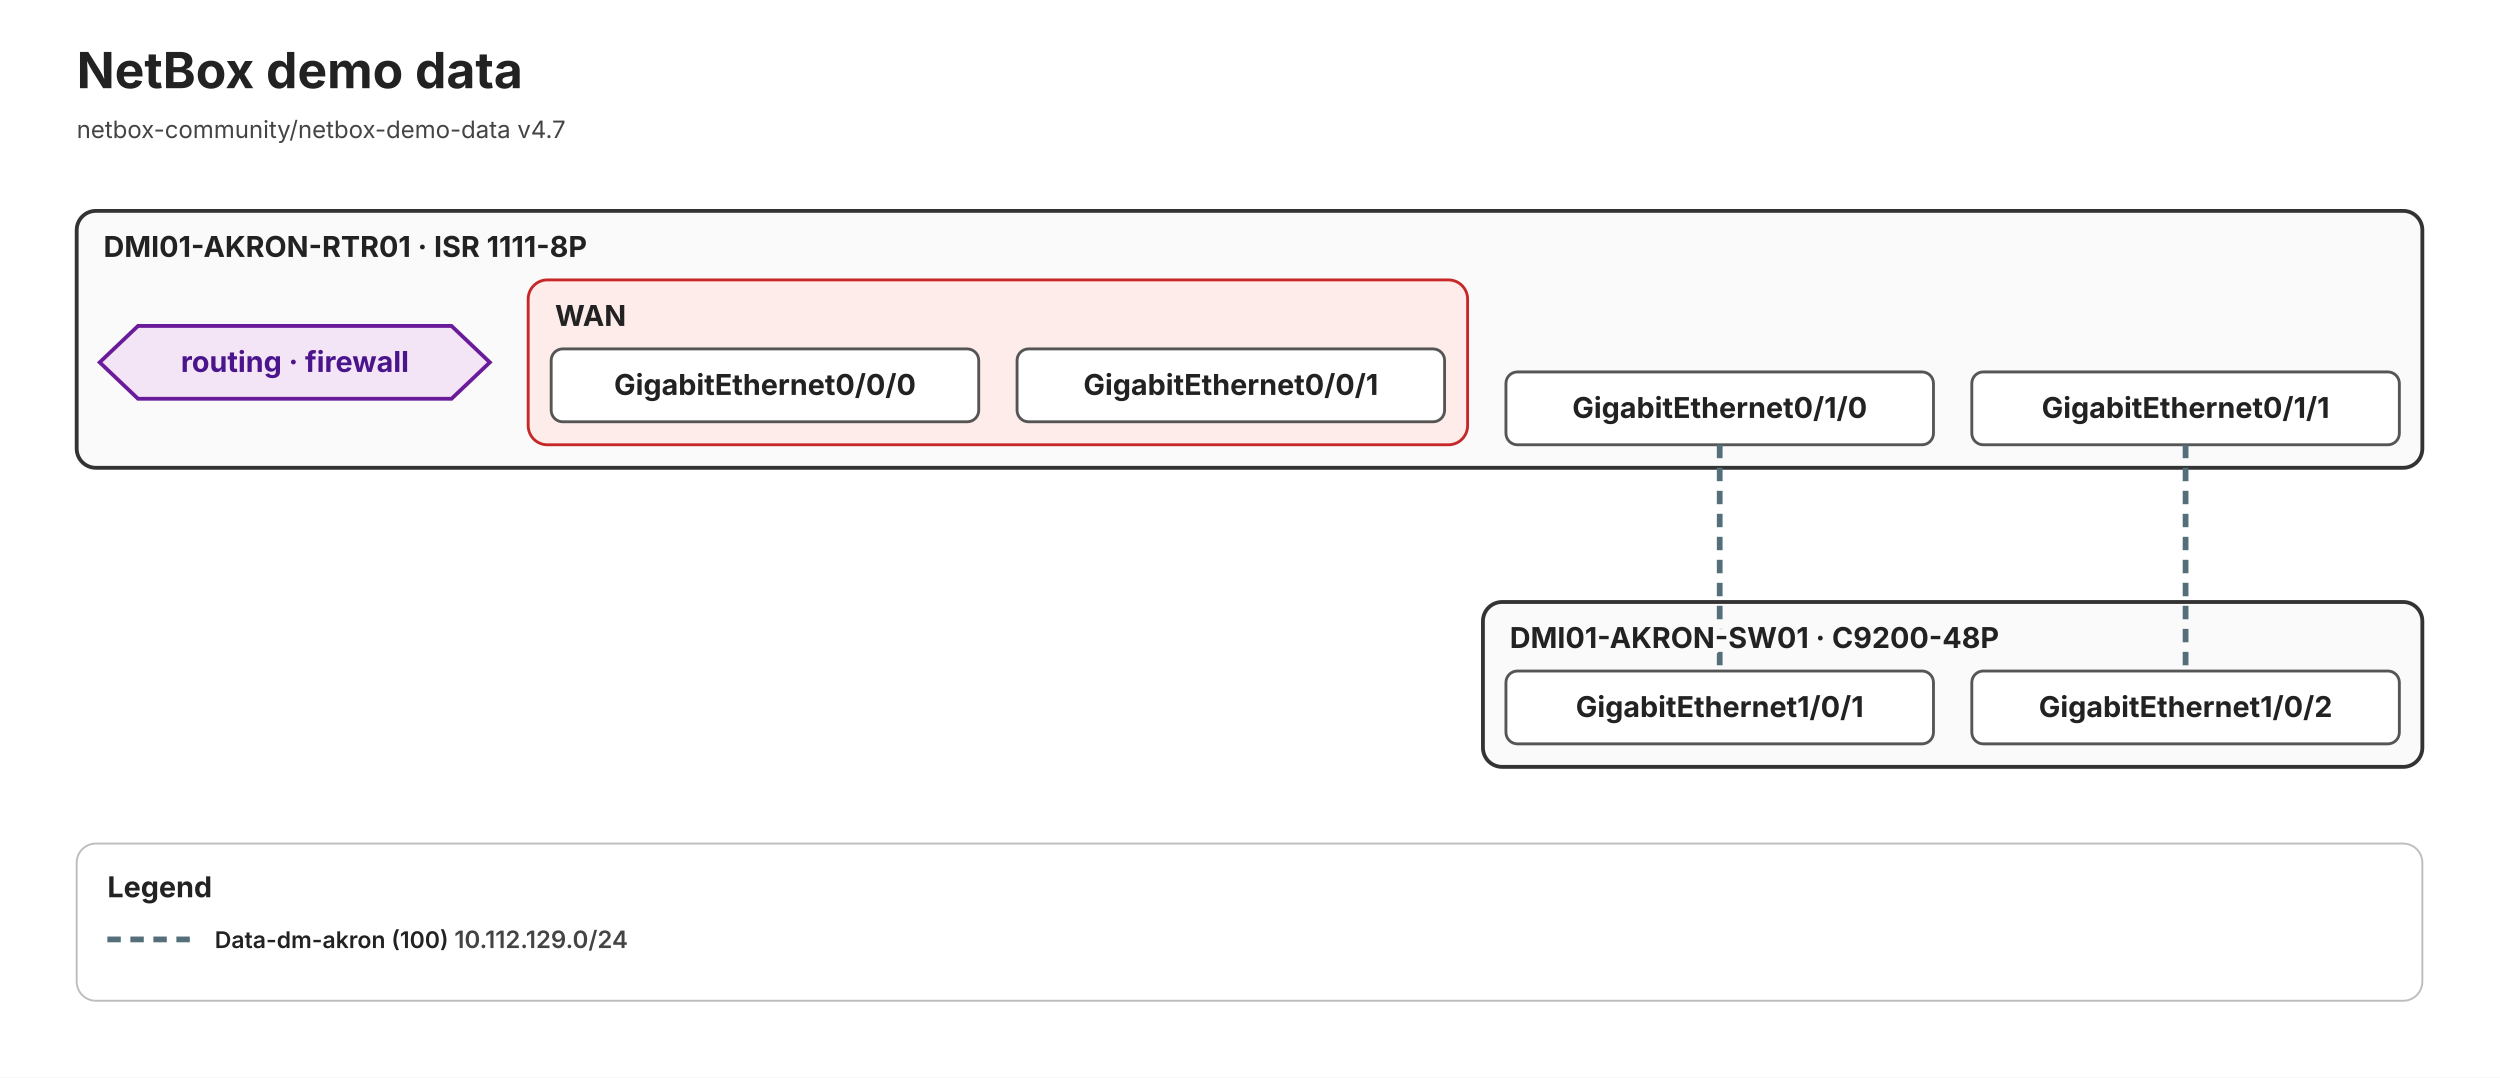
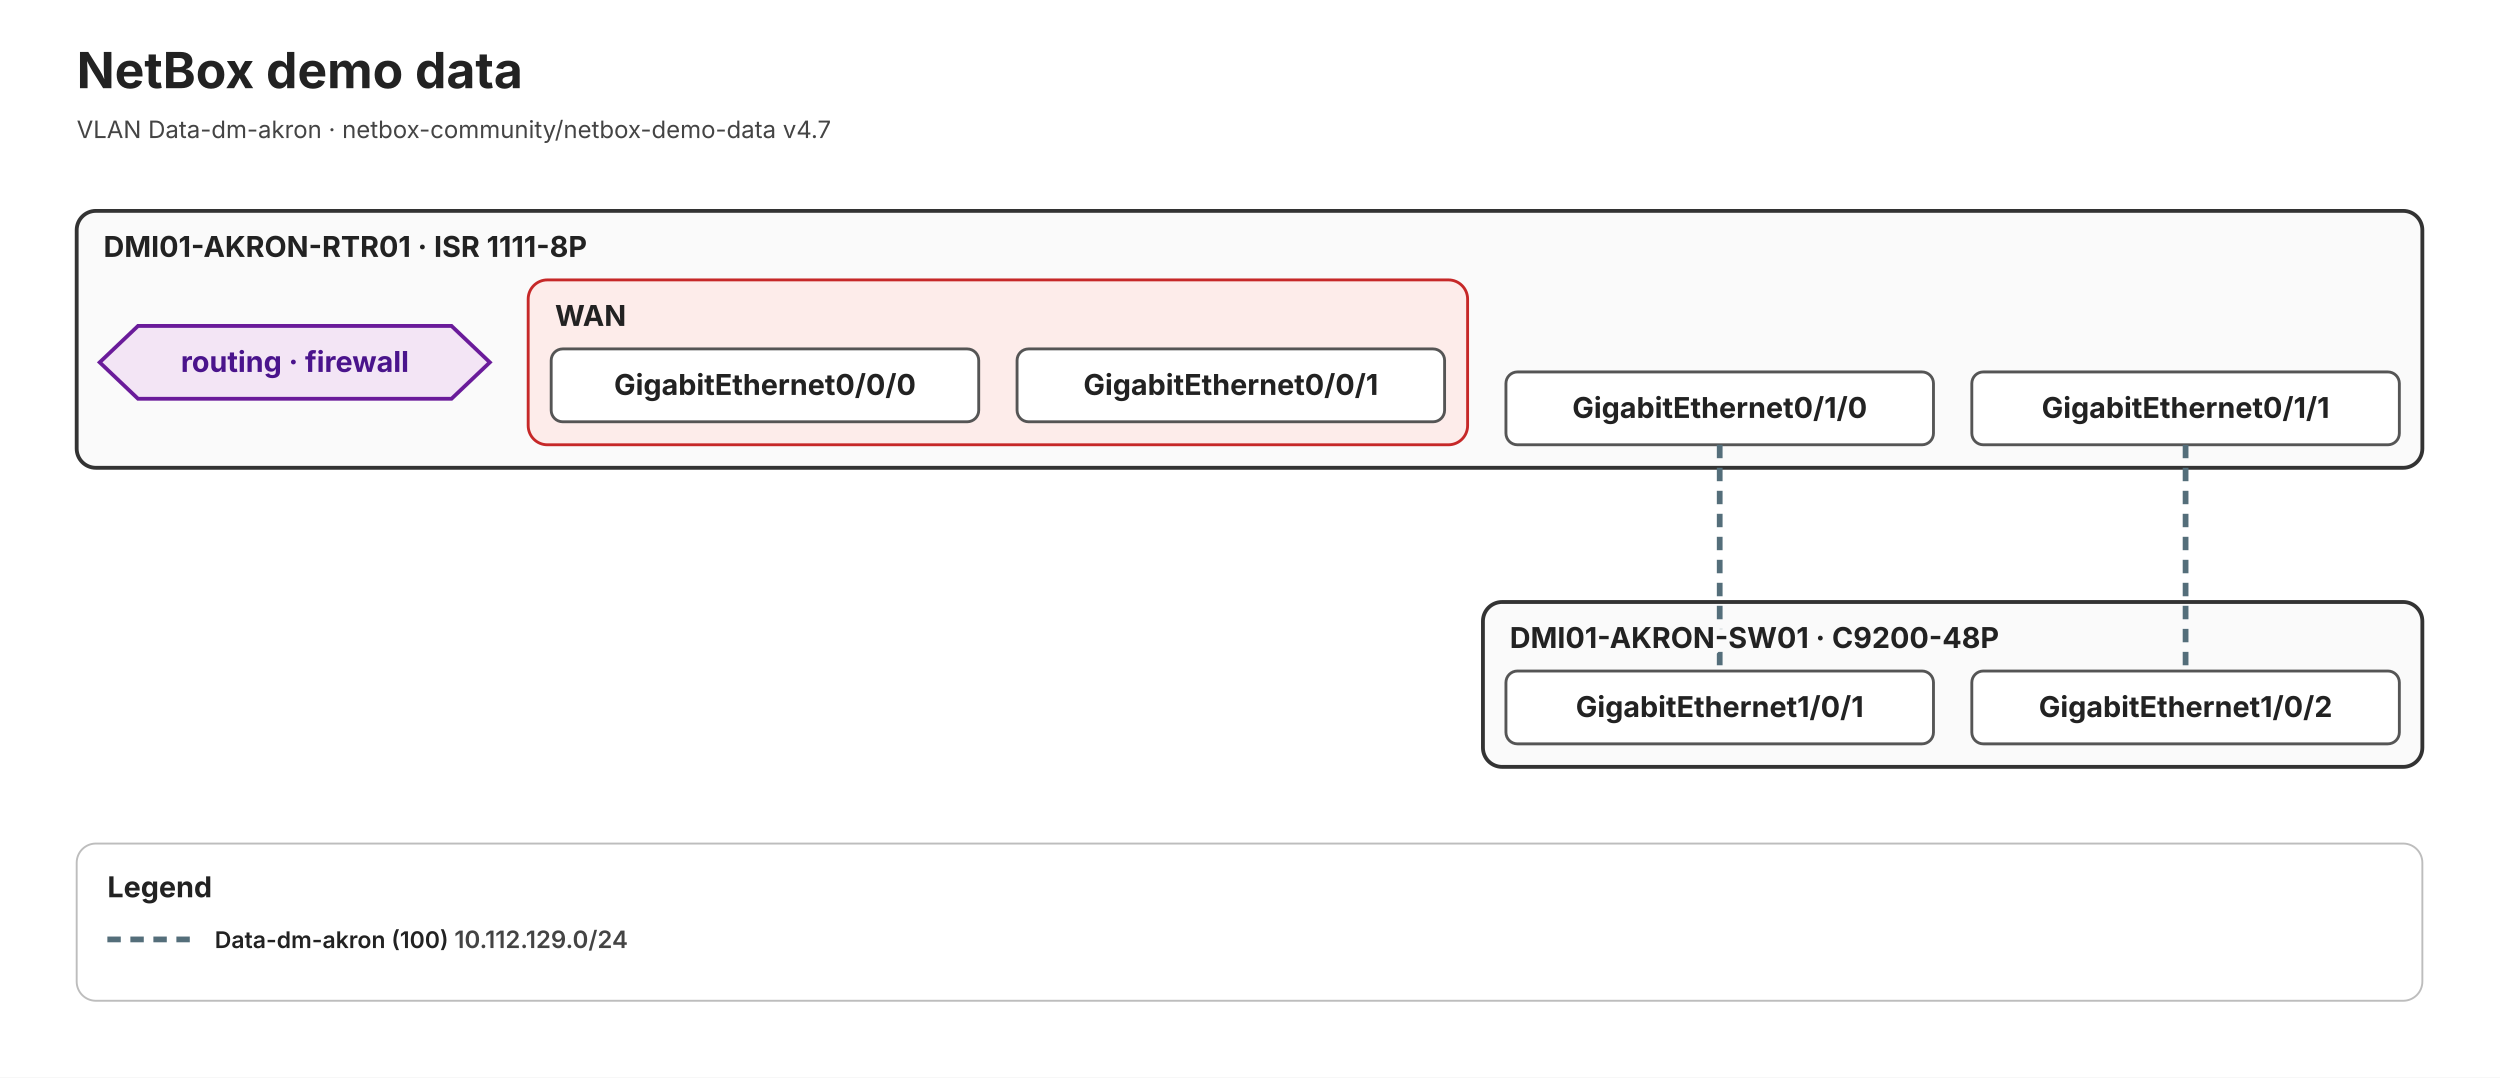
<svg xmlns="http://www.w3.org/2000/svg" width="1304" height="562" viewBox="0 0 1304 562" font-family="Inter, 'DejaVu Sans', Arial, sans-serif" font-size="14" fill="#222">
  <defs>
    <marker id="ap" viewBox="0 0 10 10" refX="8" refY="5" markerWidth="2.75" markerHeight="2.75" orient="auto-start-reverse">
      <path d="M0,0 L10,5 L0,10 z" fill="#6A1B9A" />
    </marker>
    <marker id="ab" viewBox="0 0 10 10" refX="9" refY="5" markerWidth="5.5" markerHeight="5.5" orient="auto">
      <path d="M0,0 L10,5 L0,10 z" fill="#1565C0" />
    </marker>
    <style>.h{font-weight:700;font-size:15px}.s{font-size:12.5px;fill:#444}.t{font-size:12px;font-weight:600}</style>
  </defs>
  <rect width="1304" height="562" fill="#fff" />
  <text x="40" y="46" font-size="26" font-weight="700">NetBox demo data</text>
-   <text x="40" y="72" class="s" font-size="14">netbox-community/netbox-demo-data v4.7</text>
+   <text x="40" y="72" class="s" font-size="14">VLAN Data-dm-akron · netbox-community/netbox-demo-data v4.7</text>
  <rect x="40" y="110" width="1223.5" height="134" rx="10" fill="#FAFAFA" stroke="#333" stroke-width="2" />
  <rect x="275.5" y="146" width="490" height="86" rx="10" fill="#FDECEA" stroke="#C62828" stroke-width="1.5" />
  <rect x="287.5" y="182" width="223" height="38" rx="6" fill="#fff" stroke="#555" stroke-width="1.5" />
  <rect x="530.5" y="182" width="223" height="38" rx="6" fill="#fff" stroke="#555" stroke-width="1.5" />
  <polygon points="52,189 72,170 235.5,170 255.5,189 235.5,208 72,208" fill="#F3E5F5" stroke="#6A1B9A" stroke-width="2" />
  <rect x="785.5" y="194" width="223" height="38" rx="6" fill="#fff" stroke="#555" stroke-width="1.5" />
  <rect x="1028.5" y="194" width="223" height="38" rx="6" fill="#fff" stroke="#555" stroke-width="1.5" />
  <rect x="773.5" y="314" width="490" height="86" rx="10" fill="#FAFAFA" stroke="#333" stroke-width="2" />
  <rect x="785.5" y="350" width="223" height="38" rx="6" fill="#fff" stroke="#555" stroke-width="1.5" />
  <rect x="1028.5" y="350" width="223" height="38" rx="6" fill="#fff" stroke="#555" stroke-width="1.5" />
  <path d="M897,232 L897,350" fill="none" stroke="#546E7A" stroke-width="3" stroke-dasharray="7 5" stroke-linejoin="round" />
  <path d="M1140,232 L1140,350" fill="none" stroke="#546E7A" stroke-width="3" stroke-dasharray="7 5" stroke-linejoin="round" />
  <text x="54" y="134" class="h" stroke="#FAFAFA" stroke-width="7" stroke-linejoin="round" paint-order="stroke">DMI01-AKRON-RTR01 · ISR 1111-8P</text>
  <text x="289.5" y="170" class="h" stroke="#FDECEA" stroke-width="7" stroke-linejoin="round" paint-order="stroke">WAN</text>
  <text x="399" y="206" class="h" text-anchor="middle" stroke="#fff" stroke-width="3" stroke-linejoin="round" paint-order="stroke">GigabitEthernet0/0/0</text>
  <text x="642" y="206" class="h" text-anchor="middle" stroke="#fff" stroke-width="3" stroke-linejoin="round" paint-order="stroke">GigabitEthernet0/0/1</text>
  <text x="153.8" y="194" class="h" text-anchor="middle" fill="#4A148C" stroke="#F3E5F5" stroke-width="3" stroke-linejoin="round" paint-order="stroke">routing · firewall</text>
  <text x="897" y="218" class="h" text-anchor="middle" stroke="#fff" stroke-width="3" stroke-linejoin="round" paint-order="stroke">GigabitEthernet0/1/0</text>
  <text x="1140" y="218" class="h" text-anchor="middle" stroke="#fff" stroke-width="3" stroke-linejoin="round" paint-order="stroke">GigabitEthernet0/1/1</text>
  <text x="787.5" y="338" class="h" stroke="#FAFAFA" stroke-width="7" stroke-linejoin="round" paint-order="stroke">DMI01-AKRON-SW01 · C9200-48P</text>
  <text x="897" y="374" class="h" text-anchor="middle" stroke="#fff" stroke-width="3" stroke-linejoin="round" paint-order="stroke">GigabitEthernet1/0/1</text>
  <text x="1140" y="374" class="h" text-anchor="middle" stroke="#fff" stroke-width="3" stroke-linejoin="round" paint-order="stroke">GigabitEthernet1/0/2</text>
  <g class="legend">
    <rect x="40" y="440" width="1223.5" height="82" rx="10" fill="#fff" stroke="#BDBDBD" stroke-width="1" />
    <text x="56" y="468" class="h">Legend</text>
    <path d="M56,490 L100,490" fill="none" stroke="#546E7A" stroke-width="3" stroke-dasharray="7 5" />
    <text x="112" y="494.5" class="t">Data-dm-akron (100) <tspan class="s">10.112.129.0/24</tspan>
    </text>
  </g>
</svg>
